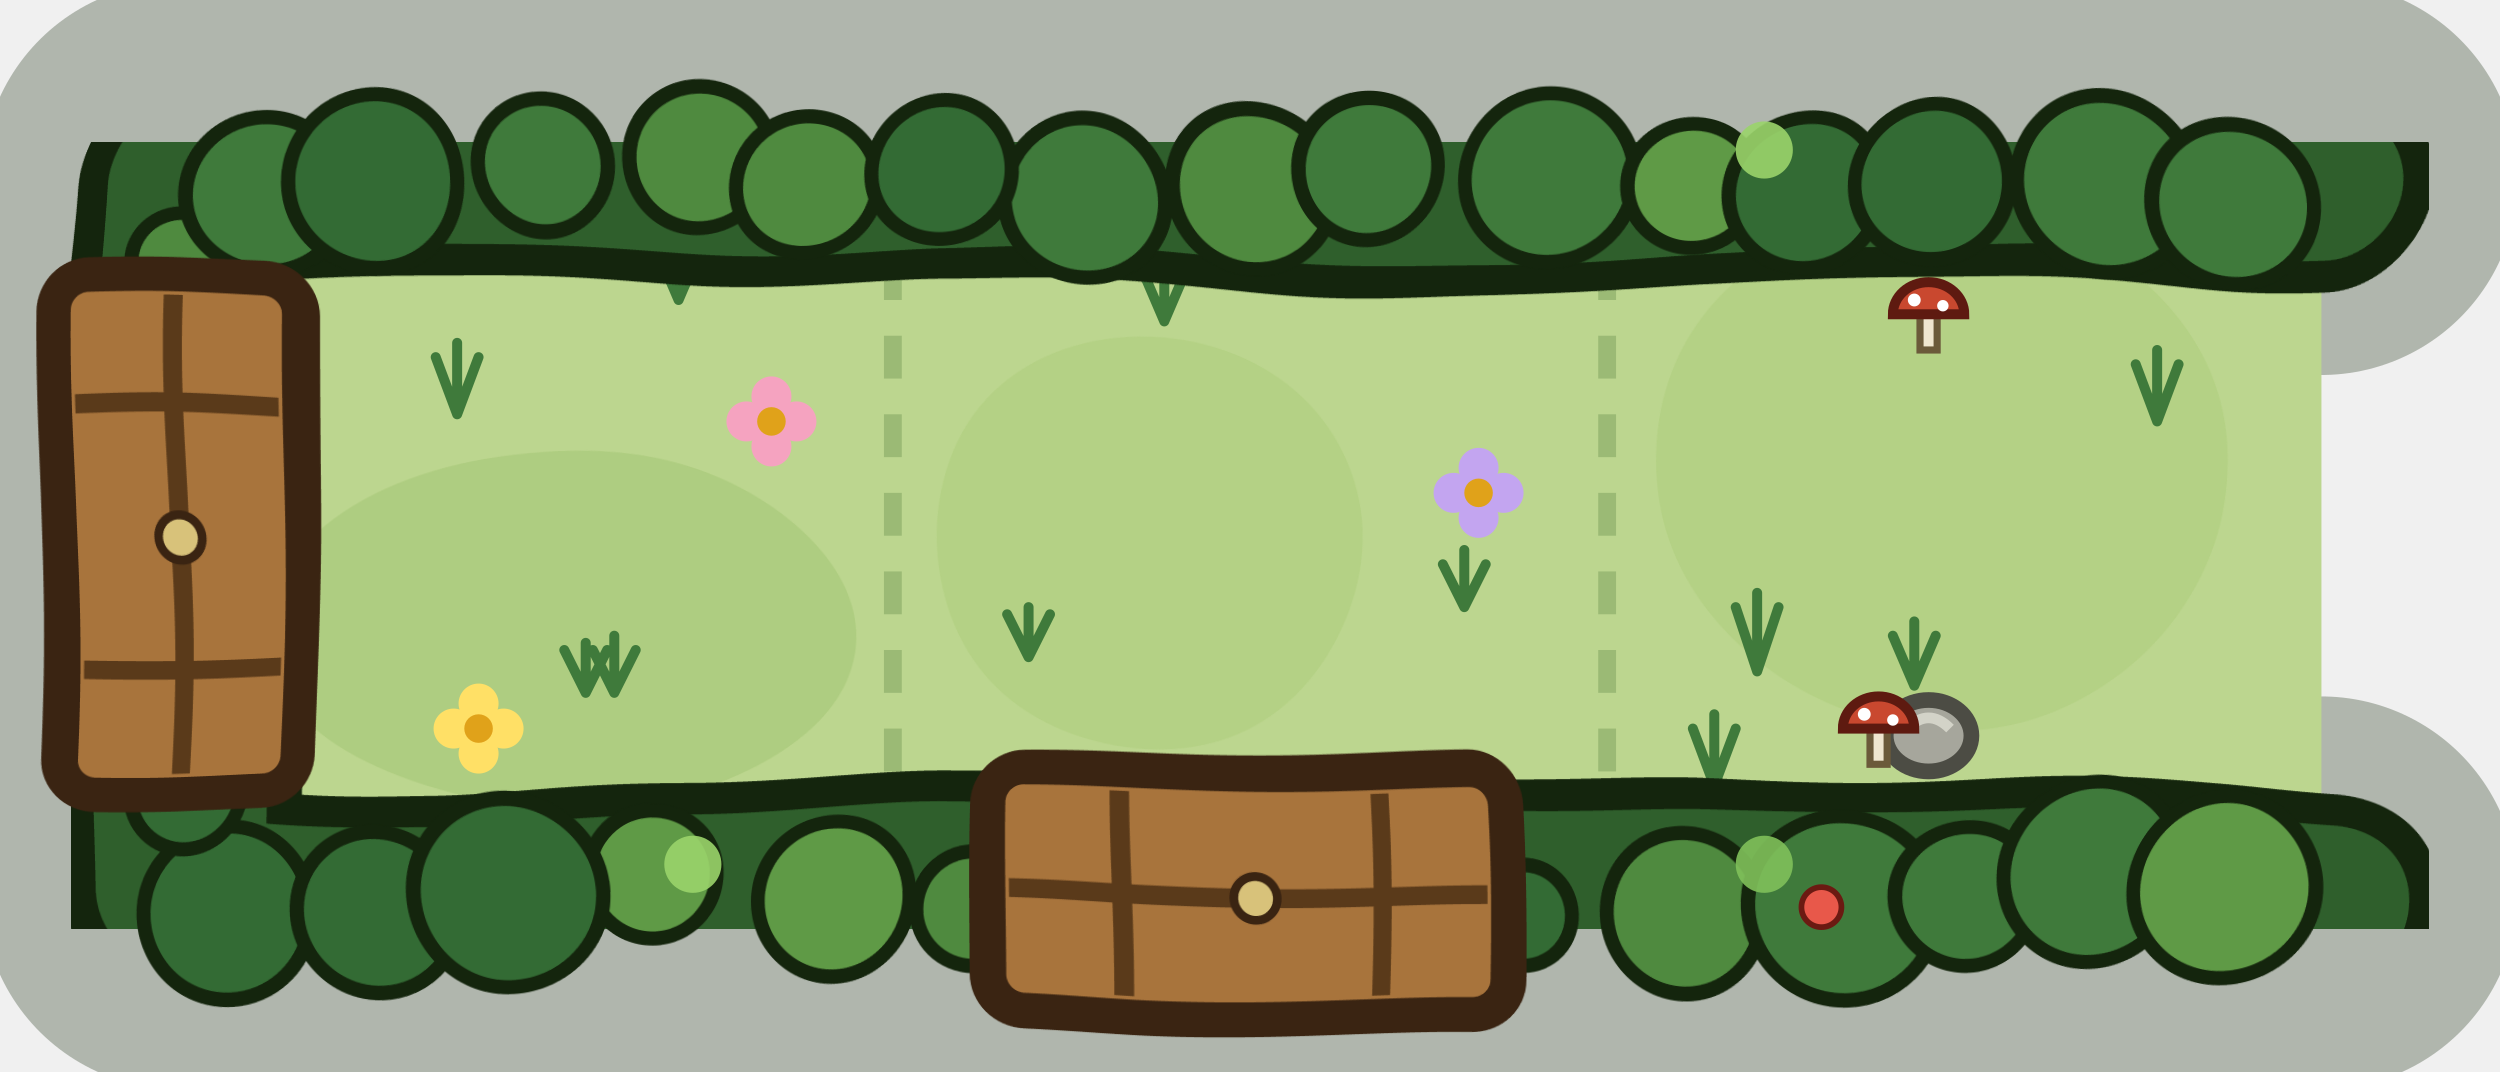
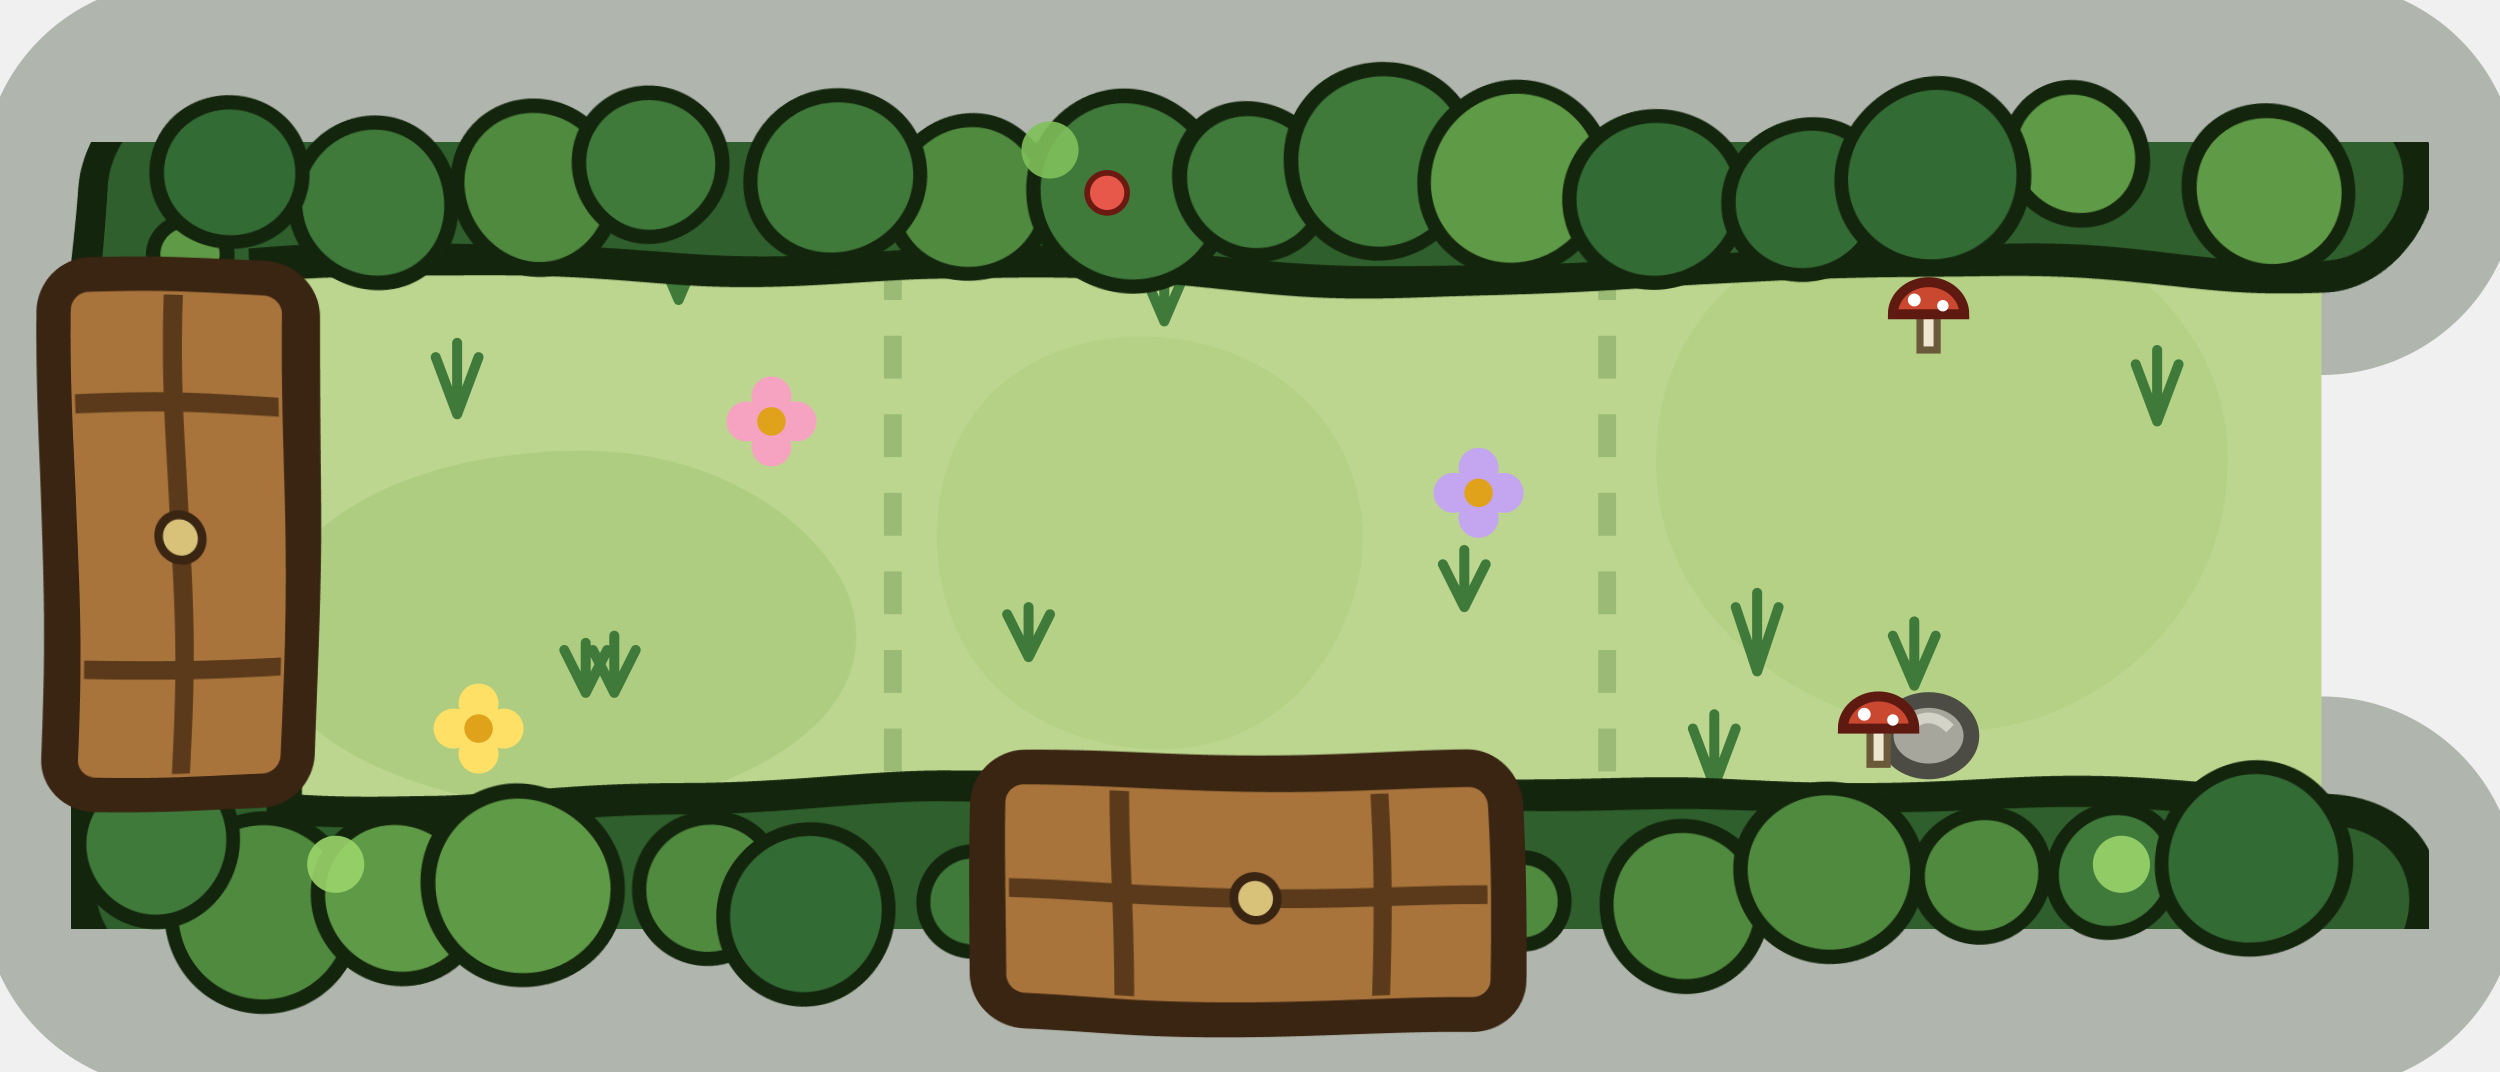
<svg xmlns="http://www.w3.org/2000/svg" width="448" height="192" viewBox="-0.25 -0.25 3.5 1.5">
  <defs>
    <filter id="m" x="-5%" y="-5%" width="110%" height="110%">
      <feTurbulence type="fractalNoise" baseFrequency="1.4" numOctaves="2" seed="33" result="n" />
      <feDisplacementMap in="SourceGraphic" in2="n" scale="0.08" />
    </filter>
    <filter id="p" x="-5%" y="-5%" width="110%" height="110%">
      <feTurbulence type="fractalNoise" baseFrequency="2.2" numOctaves="1" seed="36" result="n" />
      <feDisplacementMap in="SourceGraphic" in2="n" scale="0.045" />
    </filter>
    <clipPath id="cl">
      <path d="M0 0h1v1h-1zM1 0h1v1h-1zM2 0h1v1h-1z" />
    </clipPath>
  </defs>
-   <path d="M1 0L2 0 M1 1L2 1 M2 0L3 0 M2 1L3 1 M0 0L1 0 M0 1L1 1 M0 0L0 1" fill="none" stroke="#1b2f12" stroke-opacity=".3" stroke-width=".55" stroke-linecap="round" stroke-linejoin="round" />
+   <path d="M0 0L1 0 M0 1L1 1 M0 0L0 1 M1 0L2 0 M1 1L2 1 M2 0L3 0 M2 1L3 1" fill="none" stroke="#1b2f12" stroke-opacity=".3" stroke-width=".55" stroke-linecap="round" stroke-linejoin="round" />
  <path d="M0 0h1v1h-1zM1 0h1v1h-1zM2 0h1v1h-1z" fill="#bcd68f" />
  <g filter="url(#p)">
    <ellipse cx="0.53" cy="0.63" rx="0.41" ry="0.25" fill="#a8c97a" opacity=".7" />
    <ellipse cx="1.36" cy="0.51" rx="0.3" ry="0.29" fill="#b0cf80" opacity=".7" />
    <ellipse cx="2.47" cy="0.4" rx="0.4" ry="0.36" fill="#b0cf80" opacity=".7" />
  </g>
  <path d="M0.57 0.72l-.03 -0.06M0.57 0.72l0 -0.07M0.57 0.72l.03 -0.06M0.61 0.72l-.03 -0.06M0.61 0.72l0 -0.08M0.61 0.72l.03 -0.06M1.44 0.13l-.03 -0.08M1.44 0.13l0 -0.1M1.44 0.13l.03 -0.08M1.19 0.67l-.03 -0.06M1.19 0.67l0 -0.07M1.19 0.67l.03 -0.06M2.43 0.71l-.03 -0.07M2.43 0.71l0 -0.09M2.43 0.71l.03 -0.07M0.39 0.33l-.03 -0.08M0.39 0.33l0 -0.1M0.39 0.33l.03 -0.08M1.8 0.6l-.03 -0.06M1.8 0.6l0 -0.08M1.8 0.6l.03 -0.06M1.38 0.2l-.03 -0.07M1.38 0.2l0 -0.08M1.38 0.2l.03 -0.07M2.21 0.69l-.03 -0.09M2.21 0.69l0 -0.11M2.21 0.69l.03 -0.09M0.7 0.17l-.03 -0.07M0.7 0.17l0 -0.09M0.7 0.17l.03 -0.07M2.15 0.85l-.03 -0.08M2.15 0.85l0 -0.1M2.15 0.85l.03 -0.08M2.77 0.34l-.03 -0.08M2.77 0.34l0 -0.1M2.77 0.34l.03 -0.08" fill="none" stroke="#3f7a3b" stroke-width=".014" stroke-linecap="round" />
  <ellipse cx="2.45" cy="0.78" rx="0.06" ry="0.05" fill="#a6a69c" stroke="#4c4c44" stroke-width=".022" />
  <path d="M2.42 0.77q.03 -.03 .06 0" stroke="#d3d3c8" stroke-width=".015" fill="none" />
  <g transform="translate(0.42 0.77)">
    <circle r=".028" cx=".035" fill="#ffe066" />
    <circle r=".028" cx="-.035" fill="#ffe066" />
    <circle r=".028" cy=".035" fill="#ffe066" />
    <circle r=".028" cy="-.035" fill="#ffe066" />
    <circle r=".02" fill="#e0a21a" />
  </g>
  <g transform="translate(0.83 0.34)">
    <circle r=".028" cx=".035" fill="#f5a3c0" />
    <circle r=".028" cx="-.035" fill="#f5a3c0" />
    <circle r=".028" cy=".035" fill="#f5a3c0" />
    <circle r=".028" cy="-.035" fill="#f5a3c0" />
    <circle r=".02" fill="#e0a21a" />
  </g>
  <g transform="translate(2.45 0.19)">
    <rect x="-.012" y="0" width=".024" height=".05" fill="#efe6cf" stroke="#6b5a3a" stroke-width=".01" />
    <path d="M-.05 0A.05 .045 0 0 1 .05 0z" fill="#c9482f" stroke="#5e1a10" stroke-width=".014" />
    <circle cx="-.02" cy="-.02" r=".009" fill="#fff" />
    <circle cx=".02" cy="-.012" r=".008" fill="#fff" />
  </g>
  <g transform="translate(1.82 0.44)">
    <circle r=".028" cx=".035" fill="#c3a5f0" />
    <circle r=".028" cx="-.035" fill="#c3a5f0" />
    <circle r=".028" cy=".035" fill="#c3a5f0" />
    <circle r=".028" cy="-.035" fill="#c3a5f0" />
    <circle r=".02" fill="#e0a21a" />
  </g>
  <g transform="translate(2.38 0.77)">
    <rect x="-.012" y="0" width=".024" height=".05" fill="#efe6cf" stroke="#6b5a3a" stroke-width=".01" />
    <path d="M-.05 0A.05 .045 0 0 1 .05 0z" fill="#c9482f" stroke="#5e1a10" stroke-width=".014" />
    <circle cx="-.02" cy="-.02" r=".009" fill="#fff" />
    <circle cx=".02" cy="-.012" r=".008" fill="#fff" />
  </g>
  <g filter="url(#p)" />
  <path d="M1 0v1 M2 0v1" fill="none" stroke="#4d7a3a" stroke-opacity=".3" stroke-width=".025" stroke-dasharray=".06 .05" />
  <g filter="url(#m)">
-     <path d="M1 0L2 0 M1 1L2 1 M2 0L3 0 M2 1L3 1 M0 0L1 0 M0 1L1 1 M0 0L0 1" fill="none" stroke="#14250d" stroke-width=".31" stroke-linecap="round" stroke-linejoin="round" />
-     <path d="M1 0L2 0 M1 1L2 1 M2 0L3 0 M2 1L3 1 M0 0L1 0 M0 1L1 1 M0 0L0 1" fill="none" stroke="#2f5f2c" stroke-width=".22" stroke-linecap="round" stroke-linejoin="round" />
+     <path d="M0 0L1 0 M0 1L1 1 M0 0L0 1 M1 0L2 0 M1 1L2 1 M2 0L3 0 M2 1L3 1" fill="none" stroke="#14250d" stroke-width=".31" stroke-linecap="round" stroke-linejoin="round" />
+     <path d="M0 0L1 0 M0 1L1 1 M0 0L0 1 M1 0L2 0 M1 1L2 1 M2 0L3 0 M2 1L3 1" fill="none" stroke="#2f5f2c" stroke-width=".22" stroke-linecap="round" stroke-linejoin="round" />
  </g>
  <g filter="url(#p)">
    <g fill="#4f8a3f" stroke="#14250d" stroke-width=".02">
-       <circle cx="1.5" cy="0.01" r="0.11" />
-       <circle cx="1.12" cy="1.03" r="0.08" />
-       <circle cx="1.74" cy="0.99" r="0.06" />
-       <circle cx="2.11" cy="1.03" r="0.11" />
-       <circle cx="0.73" cy="-0.03" r="0.1" />
-       <circle cx="0.88" cy="0.01" r="0.1" />
-       <circle cx="0.01" cy="0.12" r="0.07" />
-       <circle cx="0.01" cy="0.27" r="0.07" />
-       <circle cx="0.02" cy="0.47" r="0.05" />
+       <circle cx="0.5" cy="0.01" r="0.11" />
+       <circle cx="0.12" cy="1.03" r="0.13" />
+       <circle cx="0.74" cy="0.99" r="0.1" />
+       <circle cx="1.11" cy="0.03" r="0.11" />
+       <circle cx="1.73" cy="0.97" r="0.06" />
+       <circle cx="1.88" cy="1.01" r="0.06" />
+       <circle cx="2.11" cy="1.02" r="0.11" />
+       <circle cx="2.31" cy="0.97" r="0.12" />
+       <circle cx="2.52" cy="0.97" r="0.09" />
    </g>
    <g fill="#3f7a3b" stroke="#14250d" stroke-width=".02">
-       <circle cx="1.27" cy="0.03" r="0.11" />
-       <circle cx="1.66" cy="-0.02" r="0.1" />
-       <circle cx="1.92" cy="0" r="0.12" />
-       <circle cx="2.7" cy="0.01" r="0.12" />
-       <circle cx="2.87" cy="0.03" r="0.11" />
-       <circle cx="2.33" cy="1.02" r="0.13" />
-       <circle cx="2.5" cy="1" r="0.1" />
-       <circle cx="2.68" cy="0.97" r="0.13" />
-       <circle cx="0.12" cy="0.02" r="0.11" />
-       <circle cx="0.51" cy="-0.02" r="0.09" />
-       <circle cx="0.01" cy="0.67" r="0.05" />
+       <circle cx="0.27" cy="0.03" r="0.11" />
+       <circle cx="0.66" cy="-0.02" r="0.1" />
+       <circle cx="0.92" cy="0" r="0.12" />
+       <circle cx="0" cy="0.71" r="0.07" />
+       <circle cx="-0.03" cy="0.93" r="0.11" />
+       <circle cx="1.33" cy="0.02" r="0.13" />
+       <circle cx="1.5" cy="-0" r="0.1" />
+       <circle cx="1.68" cy="-0.03" r="0.13" />
+       <circle cx="1.12" cy="1.02" r="0.07" />
+       <circle cx="1.51" cy="0.98" r="0.05" />
+       <circle cx="2.71" cy="0.97" r="0.09" />
    </g>
    <g fill="#5f9a46" stroke="#14250d" stroke-width=".02">
-       <circle cx="1.31" cy="1.01" r="0.07" />
-       <circle cx="1.48" cy="0.99" r="0.08" />
-       <circle cx="2.12" cy="0.01" r="0.09" />
-       <circle cx="2.87" cy="1" r="0.13" />
-       <circle cx="0.66" cy="0.97" r="0.09" />
-       <circle cx="0.92" cy="1.01" r="0.11" />
+       <circle cx="0.31" cy="1.01" r="0.11" />
+       <circle cx="0.48" cy="0.99" r="0.13" />
+       <circle cx="0.02" cy="0.11" r="0.05" />
+       <circle cx="1.87" cy="-0" r="0.13" />
+       <circle cx="2.66" cy="-0.03" r="0.09" />
+       <circle cx="2.92" cy="0.01" r="0.11" />
    </g>
    <g fill="#336b34" stroke="#14250d" stroke-width=".02">
-       <circle cx="1.07" cy="-0.01" r="0.1" />
-       <circle cx="1.88" cy="1.03" r="0.07" />
-       <circle cx="2.28" cy="0.02" r="0.11" />
-       <circle cx="2.46" cy="0.01" r="0.11" />
-       <circle cx="0.27" cy="0" r="0.12" />
-       <circle cx="0.07" cy="1.03" r="0.12" />
-       <circle cx="0.28" cy="1.03" r="0.11" />
-       <circle cx="0.46" cy="1" r="0.13" />
-       <circle cx="0.01" cy="0.86" r="0.08" />
+       <circle cx="0.07" cy="-0.01" r="0.1" />
+       <circle cx="0.88" cy="1.03" r="0.12" />
+       <circle cx="-0.02" cy="0.32" r="0.07" />
+       <circle cx="-0.04" cy="0.51" r="0.06" />
+       <circle cx="1.27" cy="1" r="0.07" />
+       <circle cx="2.07" cy="0.03" r="0.12" />
+       <circle cx="2.28" cy="0.03" r="0.11" />
+       <circle cx="2.46" cy="0" r="0.13" />
+       <circle cx="2.91" cy="0.96" r="0.13" />
    </g>
  </g>
-   <circle cx="2.22" cy="-0.04" r=".04" fill="#9ad46a" opacity=".9" />
-   <circle cx="2.22" cy="0.96" r=".04" fill="#7fc05a" opacity=".9" />
-   <circle cx="2.3" cy="1.02" r=".028" fill="#e8584a" stroke="#6b1a12" stroke-width=".008" />
-   <circle cx="0.72" cy="0.96" r=".04" fill="#9ad46a" opacity=".9" />
+   <circle cx="0.22" cy="0.96" r=".04" fill="#9ad46a" opacity=".9" />
+   <circle cx="1.22" cy="-0.04" r=".04" fill="#7fc05a" opacity=".9" />
+   <circle cx="1.3" cy="0.02" r=".028" fill="#e8584a" stroke="#6b1a12" stroke-width=".008" />
+   <circle cx="2.72" cy="0.96" r=".04" fill="#9ad46a" opacity=".9" />
  <g filter="url(#p)">
    <rect x="1.14" y="0.83" width="0.72" height="0.34" rx=".05" fill="#a8743c" stroke="#3a2412" stroke-width=".05" />
    <path d="M1.32 0.86v0.28M1.68 0.86v0.28M1.17 1h0.66" stroke="#5a3a1a" stroke-width=".026" />
    <circle cx="1.5" cy="1" r=".03" fill="#d8c27a" stroke="#3a2412" stroke-width=".012" />
    <rect x="-0.17" y="0.14" width="0.34" height="0.72" rx=".05" fill="#a8743c" stroke="#3a2412" stroke-width=".05" />
    <path d="M0 0.17v0.66M-0.14 0.32h0.28M-0.14 0.68h0.28" stroke="#5a3a1a" stroke-width=".026" />
    <circle cx="0" cy="0.5" r=".03" fill="#d8c27a" stroke="#3a2412" stroke-width=".012" />
  </g>
</svg>
